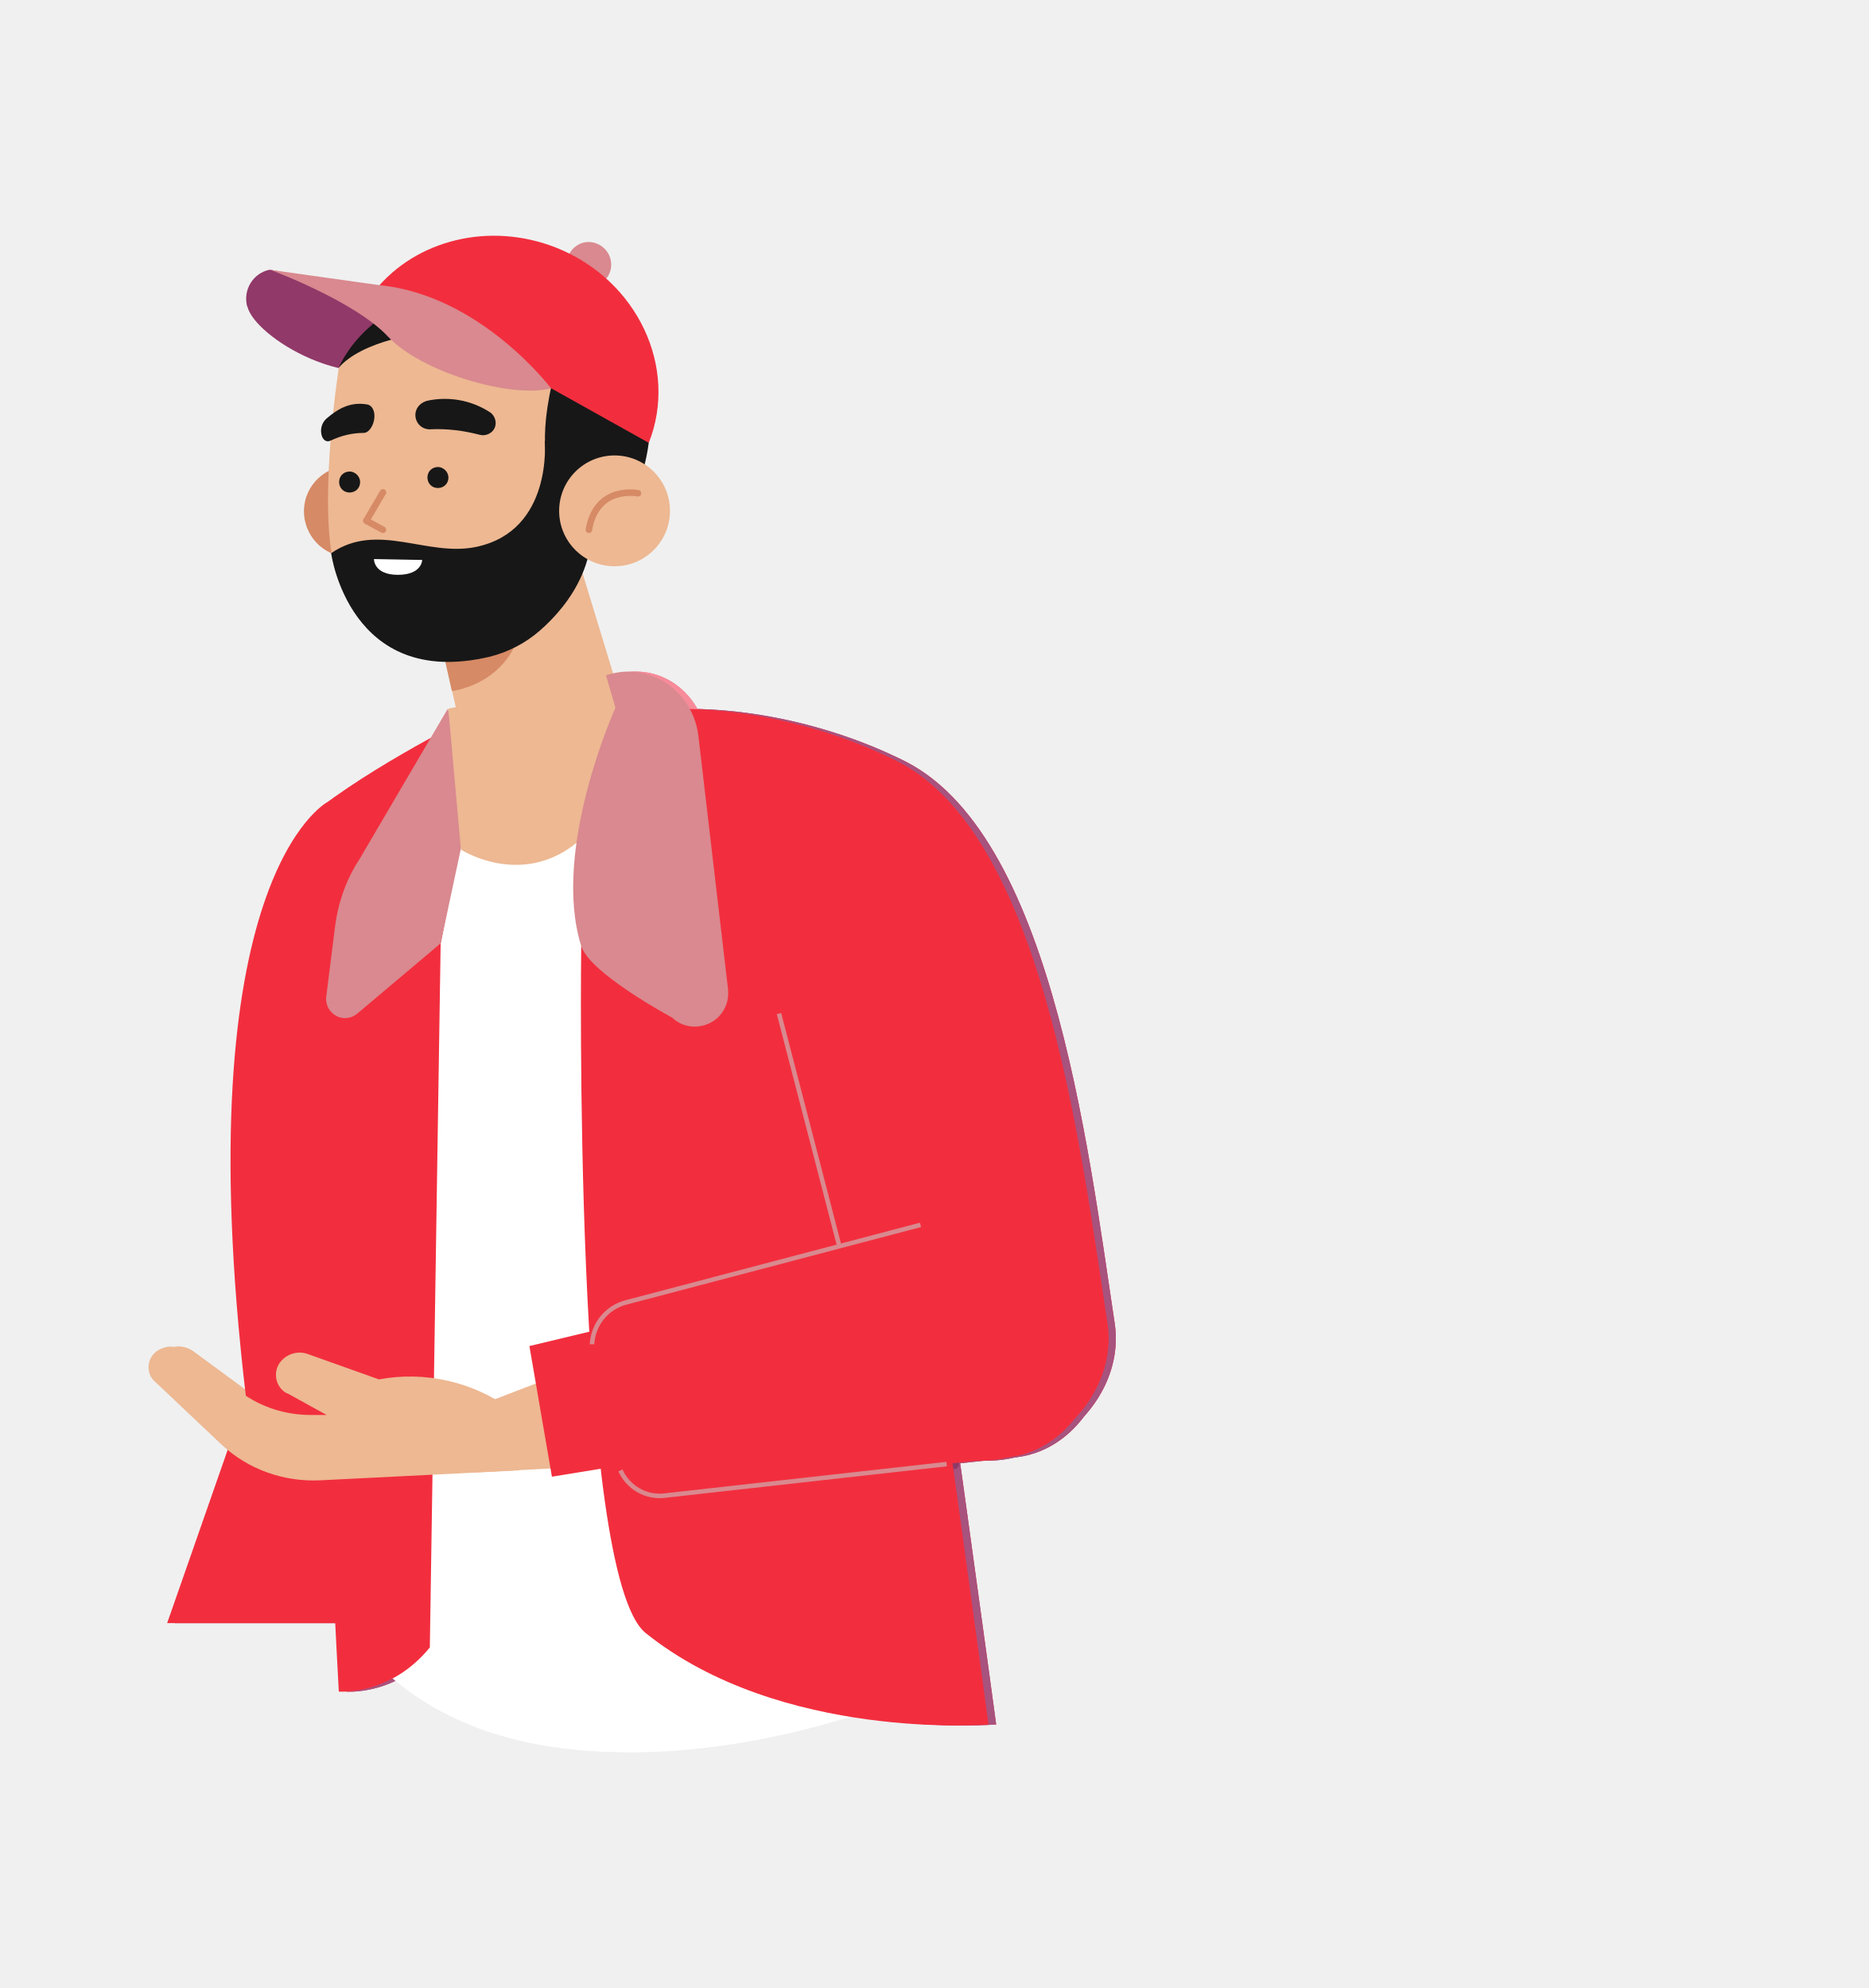
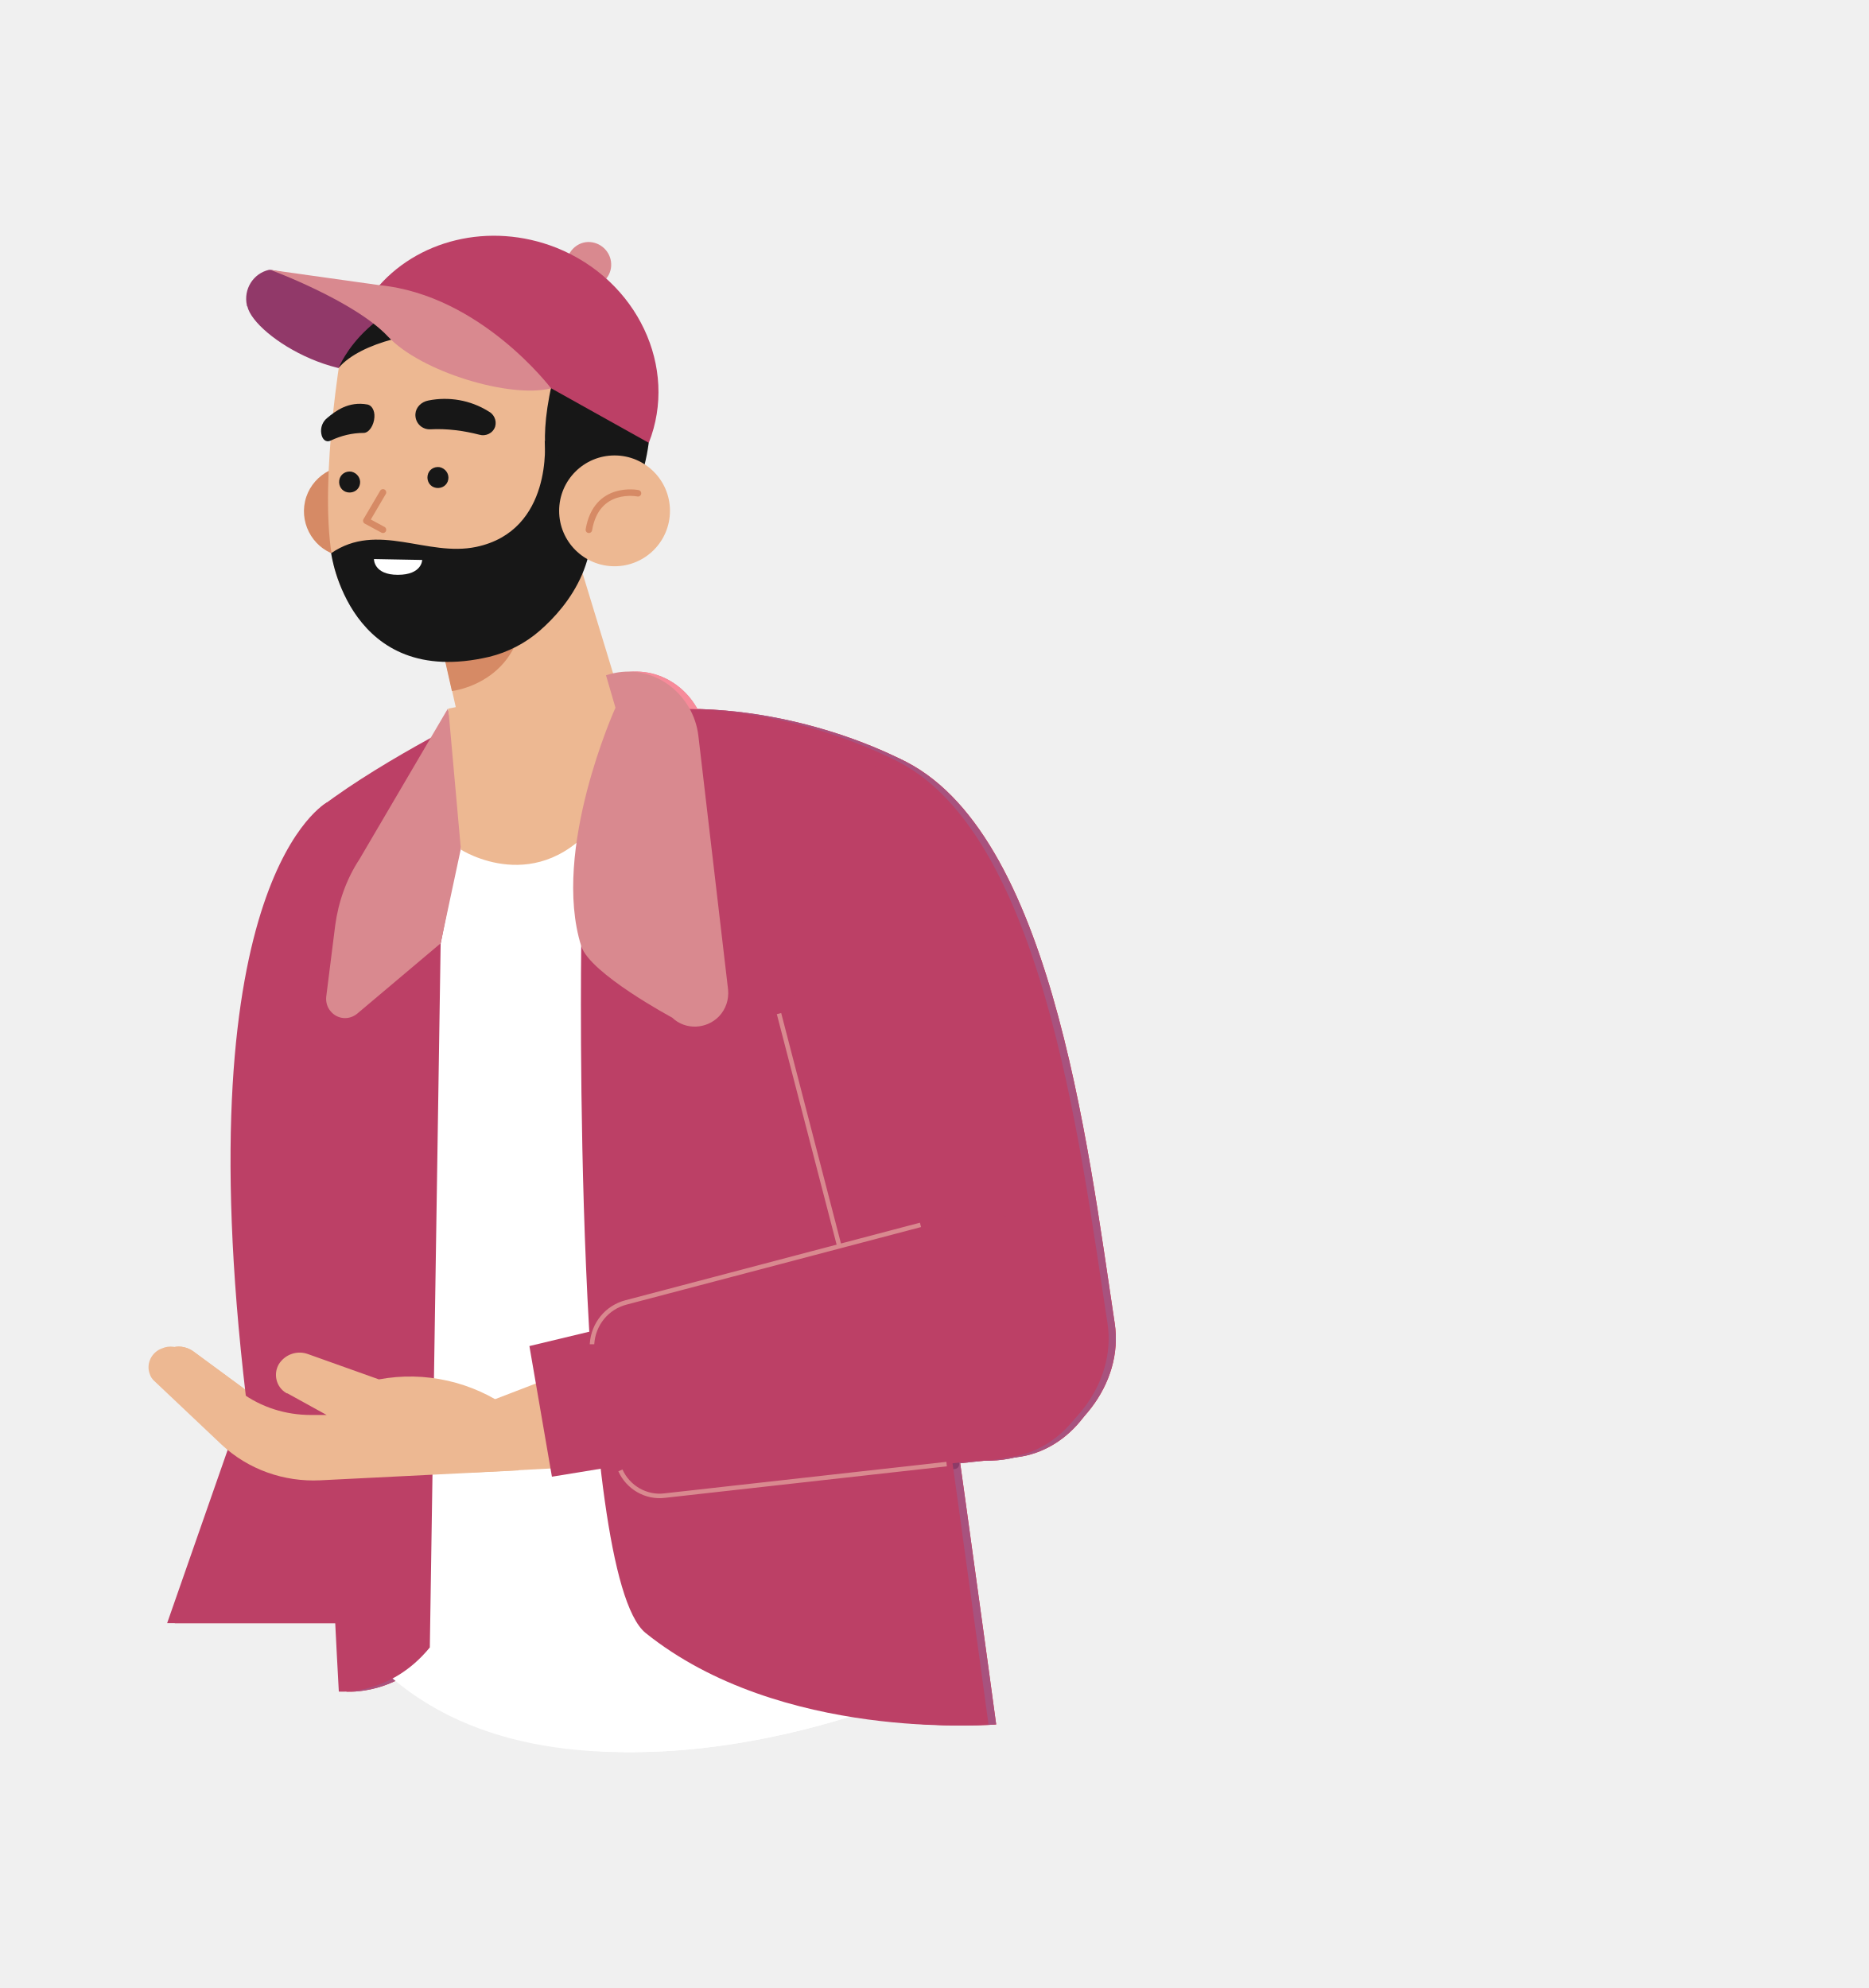
<svg xmlns="http://www.w3.org/2000/svg" version="1.1" id="Capa_1" x="0px" y="0px" viewBox="0 0 414.8 441.3" style="enable-background:new 0 0 414.8 441.3;" xml:space="preserve">
  <style type="text/css">
	.st0{fill:#FFFFFF;}
	.st1{fill:#F22E3E;}
	.st2{fill:none;}
	.st3{fill:#D9898F;}
	.st4{fill:#EDB892;}
	.st5{fill:none;stroke:#D9898F;stroke-miterlimit:10;}
	.st6{fill:#A8527E;}
	.st7{fill:none;stroke:#8C3B68;stroke-width:2.208;stroke-linecap:round;stroke-linejoin:round;}
	.st8{fill:#F78B9A;}
	.st9{fill:#913969;}
	.st10{fill:#D68A65;}
	.st11{fill:#171717;}
	.st12{fill:none;stroke:#D68A65;stroke-width:1.444;stroke-linecap:round;stroke-linejoin:round;}
+ 	.st13{fill:#BC4066;}
</style>
  <g id="_2">
    <path class="st0" d="M202.9,375.4c-1.8,2.3-81.8,34-119.8-8.4l-1.5-176.3l28.1-33.4l34.5,0.3l54.4,99.4L202.9,375.4z" />
    <path class="st1" d="M74.3,178.1c0,0-31.7,16.7-18,132.1l-17.5,50.1h45.4L93.7,246L74.3,178.1z" />
    <path class="st1" d="M99.5,209.5l-2.4,156.2c-8.8,10.8-20.2,9.8-20.2,9.8S66.3,184.2,73.1,179c14.5-11,36.7-21.7,36.7-21.7   L99.5,209.5z" />
    <line class="st2" x1="75.9" y1="360.3" x2="70.2" y2="231.3" />
    <path class="st3" d="M106,179l-6.5,30.4L81,225.1c-1.8,1.5-4.4,1.3-5.9-0.5c-0.8-0.9-1.1-2.1-1-3.2l2-15.9   c0.7-5.2,2.5-10.3,5.4-14.7l19.6-33.4L106,179z" />
    <path class="st4" d="M101.2,157.3l2.8,31.3c0,0,17.2,11.1,30.8-6.9l5.6-22.8l-4.2-8.8L101.2,157.3z" />
    <path class="st1" d="M130.7,210c0,0-1.9,139.4,14.3,152.5c30,24.1,76.1,20.3,76.1,20.3s-10.1-74.7-23-163.8l2.5-50.1   c0,0-25.3-13.9-56.3-11.2L130.7,210z" />
    <path class="st3" d="M138.3,157.1c0,0-14.3,31.5-7.6,52.9c1.9,6.1,20.2,15.9,20.2,15.9c2.9,2.8,7.6,2.6,10.4-0.3   c1.5-1.6,2.2-3.7,2-5.9l-6.6-56.4c-1.1-9.1-9.6-15.8-18.6-13.9c-0.6,0.1-1.3,0.3-1.9,0.5L138.3,157.1z" />
    <path class="st1" d="M198,167.7c0,0-38.1,35.7-9.7,108.9l4.8,25.9c2.7,14.4,16.5,24,30.9,21.3c0.5-0.1,0.9-0.2,1.4-0.3l0,0   c13.4-3.2,24.1-16.2,22-29.8C241.4,254.1,233,181.4,198,167.7z" />
    <line class="st5" x1="174.6" y1="225" x2="189.2" y2="281.3" />
    <polygon class="st4" points="154.7,294 107.4,312.2 106.4,326.9 163.1,323.9  " />
    <path class="st4" d="M115.1,312.8c-8.4-6.1-19-8.5-29.2-6.6l-15.7-5.6c-2.4-0.9-5.1,0-6.5,2.2l0,0c-1.3,2.2-0.6,5.1,1.6,6.4   c0.1,0.1,0.2,0.1,0.3,0.1l8.7,4.8h-3.5c-5.6,0-11-1.7-15.5-5l-12.5-9.2c-1.5-1-3.4-1.3-5-0.6l0,0c-2.3,0.8-3.6,3.3-2.8,5.6   c0.2,0.7,0.6,1.3,1.2,1.8l14.8,14c5.9,5.5,13.8,8.3,21.9,7.9l44-2.2L115.1,312.8z" />
    <polygon class="st1" points="136.7,294.6 119.2,298.8 124.2,327.8 143.8,324.6  " />
    <path class="st1" d="M216.3,269.2L141,289c-5.6,1.5-8.9,7.1-7.5,12.7l5.5,21.9c1.3,5.2,6.2,8.5,11.5,7.9l75-8   c12.3-1.4,20.9-13.7,20.3-26.1l0,0C245.1,283.3,230.3,266.8,216.3,269.2z" />
-     <path class="st5" d="M206,271.9l-65.2,17.2c-4.3,1.1-7.3,4.8-7.6,9.2l0,0.1" />
+     <path class="st5" d="M206,271.9l-65.2,17.2c-4.3,1.1-7.3,4.8-7.6,9.2v0.1" />
    <path class="st5" d="M211.8,325l-62.6,7c-4.1,0.5-8.1-1.8-9.8-5.6l0,0" />
    <path class="st0" d="M202.9,375.4c-1.8,2.3-81.8,34-119.8-8.4l-1.5-176.3l28.1-33.4l34.5,0.3l54.4,99.4L202.9,375.4z" />
    <path class="st6" d="M74.3,178.1c0,0-31.7,16.7-18,132.1l-17.5,50.1h45.4L93.7,246L74.3,178.1z" />
    <path class="st6" d="M99.5,209.5l-2.4,156.2c-8.8,10.8-20.2,9.8-20.2,9.8S66.3,184.2,73.1,179c14.5-11,36.7-21.7,36.7-21.7   L99.5,209.5z" />
    <line class="st7" x1="75.9" y1="360.3" x2="70.2" y2="231.3" />
    <path class="st8" d="M106,179l-6.5,30.4L81,225.1c-1.8,1.5-4.4,1.3-5.9-0.5c-0.8-0.9-1.1-2.1-1-3.2l2-15.9   c0.7-5.2,2.5-10.3,5.4-14.7l19.6-33.4L106,179z" />
    <path class="st9" d="M60.1,59.9c-0.1,0-0.2,0-0.4,0c-3.5,0.8-5.7,4.3-4.9,7.9c0,0.1,0,0.2,0.1,0.2c1.5,6.7,23.3,20.4,38.2,11.9   l-5.5-14.7L60.1,59.9z" />
-     <path class="st10" d="M87.5,115.7c-1.2,5.5-6.7,8.9-12.1,7.7c-5.5-1.2-8.9-6.7-7.7-12.1s6.7-8.9,12.1-7.7c0,0,0,0,0,0   C85.3,104.8,88.7,110.2,87.5,115.7C87.5,115.7,87.5,115.7,87.5,115.7z" />
+     <path class="st10" d="M87.5,115.7c-1.2,5.5-6.7,8.9-12.1,7.7c-5.5-1.2-8.9-6.7-7.7-12.1s6.7-8.9,12.1-7.7l0,0   C85.3,104.8,88.7,110.2,87.5,115.7L87.5,115.7z" />
    <path class="st4" d="M97.1,138.9l9,40.1l26.3-9.8c4.9-1.8,7.5-7.1,6-12.1l-15-49.2L97.1,138.9z" />
    <path class="st10" d="M100.3,153.4c0,0,17.4-1.9,15.9-22.3l-18.3,11.7L100.3,153.4z" />
    <path class="st4" d="M75.2,81.6c0,0-5.4,34.4,0,47.5S92,150,109.3,145.3c0,0,20.3-2.5,23.2-33C136.9,66.3,94.6,55.9,75.2,81.6z" />
    <path class="st11" d="M122.5,106c0,0-3.5-5.6,0-20.8S85,70.4,75.2,81.6c0,0,6.6-17,31.1-17.9s44.5,14.8,36,42.2l-6,9.6L122.5,106z" />
    <path class="st11" d="M120.9,97.8c0,0,1.9,20-15.2,23.6c-10.9,2.3-21.9-5.7-32.2,1.4c0,0,4,30.3,35.1,23c4.1-1,8-3,11.2-5.8   c6.3-5.5,15.3-16.6,10-32.7L120.9,97.8z" />
    <circle class="st4" cx="136.4" cy="113.4" r="12.3" />
    <path class="st12" d="M141.6,109.5c0,0-9.2-1.9-10.9,8.1" />
-     <path class="st11" d="M79.9,107.4c-0.2,1.3-1.4,2.1-2.7,1.9s-2.1-1.4-1.9-2.7c0.2-1.3,1.4-2.1,2.7-1.9   C79.3,105,80.1,106.2,79.9,107.4C79.9,107.4,79.9,107.4,79.9,107.4z" />
+     <path class="st11" d="M79.9,107.4c-0.2,1.3-1.4,2.1-2.7,1.9s-2.1-1.4-1.9-2.7c0.2-1.3,1.4-2.1,2.7-1.9   C79.3,105,80.1,106.2,79.9,107.4L79.9,107.4z" />
    <path class="st11" d="M99.5,106.4c-0.2,1.3-1.4,2.1-2.7,1.9s-2.1-1.4-1.9-2.7c0.2-1.3,1.4-2.1,2.7-1.9   C98.9,104,99.7,105.2,99.5,106.4z" />
    <polyline class="st12" points="85,109.3 81.3,115.6 85,117.6  " />
    <path class="st11" d="M92.2,91.9L92.2,91.9c-0.1,1.8,1.2,3.3,3,3.4c0.1,0,0.2,0,0.3,0c3.7-0.2,7.4,0.3,10.9,1.2   c1.4,0.4,3-0.3,3.5-1.8l0,0c0.4-1.4-0.3-2.8-1.5-3.4c-4-2.5-8.8-3.3-13.3-2.4C93.5,89.2,92.3,90.4,92.2,91.9z" />
    <path class="st11" d="M83.1,92.6L83.1,92.6c-0.1,1.8-1.2,3.5-2.4,3.5c-2.5,0-5,0.6-7.3,1.7c-1,0.5-1.9-0.2-2.1-1.6l0,0   c-0.2-1.3,0.3-2.6,1.3-3.4c1.8-1.5,4.7-3.8,9-3C82.5,90,83.2,91.1,83.1,92.6z" />
    <path class="st0" d="M83,124.1l10.7,0.2c0,0,0,3.3-5.4,3.3S83,124.1,83,124.1z" />
-     <path class="st3" d="M135.6,59.5c-0.4,2.7-3,4.6-5.7,4.1s-4.6-3-4.1-5.7s3-4.6,5.7-4.1c0,0,0,0,0,0C134.2,54.3,136,56.8,135.6,59.5   z" />
-     <path class="st1" d="M123.5,55c18,7.2,27.1,26.6,20.5,43.3L83.3,64.4C92.3,53.3,108.6,49.1,123.5,55z" />
-     <path class="st3" d="M122.3,86.2c0,0-15.6-20.7-38.1-22.9l-24.2-3.4c0,0,18.7,6.9,26.1,14.8S113.3,88.5,122.3,86.2z" />
+     <path class="st3" d="M135.6,59.5c-0.4,2.7-3,4.6-5.7,4.1s-4.6-3-4.1-5.7s3-4.6,5.7-4.1l0,0C134.2,54.3,136,56.8,135.6,59.5z" />
+     <path class="st13" d="M123.5,55c18,7.2,27.1,26.6,20.5,43.3L83.3,64.4C92.3,53.3,108.6,49.1,123.5,55z" />
+     <path class="st3" d="M122.3,86.2c0,0-15.6-20.7-38.1-22.9L60,59.9c0,0,18.7,6.9,26.1,14.8S113.3,88.5,122.3,86.2z" />
    <path class="st4" d="M106,179l-2,9.5c0,0,17.2,11.1,30.8-6.9l3.5-24.6L106,179z" />
    <path class="st6" d="M130.7,210c0,0-1.9,139.4,14.3,152.5c30,24.1,76.1,20.3,76.1,20.3s-10.1-74.7-23-163.8l2.5-50.1   c0,0-25.3-13.9-56.3-11.2L130.7,210z" />
    <path class="st8" d="M138.3,157.1c0,0-14.3,31.5-7.6,52.9c1.9,6.1,20.2,15.9,20.2,15.9c2.9,2.8,7.6,2.6,10.4-0.3   c1.5-1.6,2.2-3.7,2-5.9l-6.6-56.4c-1.1-9.1-9.6-15.8-18.6-13.9c-0.6,0.1-1.3,0.3-1.9,0.5L138.3,157.1z" />
    <path class="st6" d="M198,167.7c0,0-38.1,35.7-9.7,108.9l4.8,25.9c2.7,14.4,16.5,24,30.9,21.3c0.5-0.1,0.9-0.2,1.4-0.3l0,0   c13.4-3.2,24.1-16.2,22-29.8C241.4,254.1,233,181.4,198,167.7z" />
    <line class="st7" x1="174.6" y1="225" x2="189.2" y2="281.3" />
    <polygon class="st4" points="154.7,294 107.4,312.2 106.4,326.9 163.1,323.9  " />
    <path class="st4" d="M115.1,312.8c-8.4-6.1-19-8.5-29.2-6.6l-15.7-5.6c-2.4-0.9-5.1,0-6.5,2.2l0,0c-1.3,2.2-0.6,5.1,1.6,6.4   c0.1,0.1,0.2,0.1,0.3,0.1l8.7,4.8h-3.5c-5.6,0-11-1.7-15.5-5l-12.5-9.2c-1.5-1-3.4-1.3-5-0.6l0,0c-2.3,0.8-3.6,3.3-2.8,5.6   c0.2,0.7,0.6,1.3,1.2,1.8l14.8,14c5.9,5.5,13.8,8.3,21.9,7.9l44-2.2L115.1,312.8z" />
    <polygon class="st0" points="136.7,294.6 119.2,298.8 124.2,327.8 143.8,324.6  " />
    <path class="st6" d="M216.3,269.2L141,289c-5.6,1.5-8.9,7.1-7.5,12.7l5.5,21.9c1.3,5.2,6.2,8.5,11.5,7.9l75-8   c12.3-1.4,20.9-13.7,20.3-26.1l0,0C245.1,283.3,230.3,266.8,216.3,269.2z" />
-     <path class="st7" d="M206,271.9l-65.2,17.2c-4.3,1.1-7.3,4.8-7.6,9.2l0,0.1" />
+     <path class="st7" d="M206,271.9l-65.2,17.2c-4.3,1.1-7.3,4.8-7.6,9.2v0.1" />
    <path class="st7" d="M211.8,325l-62.6,7c-4.1,0.5-8.1-1.8-9.8-5.6l0,0" />
    <path class="st0" d="M201.2,375.4c-1.8,2.3-81.8,34-119.8-8.4l-1.5-176.3l28.1-33.4l34.5,0.3L197,257L201.2,375.4z" />
-     <path class="st1" d="M72.6,178.1c0,0-31.7,16.7-18,132.1l-17.5,50.1h45.4L92,246L72.6,178.1z" />
-     <path class="st1" d="M97.8,209.5l-2.4,156.2c-8.8,10.8-20.2,9.8-20.2,9.8S64.6,184.2,71.4,179c14.5-11,36.7-21.7,36.7-21.7   L97.8,209.5z" />
+     <path class="st13" d="M72.6,178.1c0,0-31.7,16.7-18,132.1l-17.5,50.1h45.4L92,246L72.6,178.1z" />
+     <path class="st13" d="M97.8,209.5l-2.4,156.2c-8.8,10.8-20.2,9.8-20.2,9.8S64.6,184.2,71.4,179c14.5-11,36.7-21.7,36.7-21.7   L97.8,209.5z" />
    <line class="st2" x1="74.2" y1="360.3" x2="68.4" y2="231.3" />
-     <path class="st3" d="M104.3,179l-6.5,30.4l-18.5,15.6c-1.8,1.5-4.4,1.3-5.9-0.5c-0.8-0.9-1.1-2.1-1-3.2l2-15.9   c0.7-5.2,2.5-10.3,5.4-14.7l19.6-33.4L104.3,179z" />
+     <path class="st3" d="M104.3,179l-6.5,30.4L79.3,225c-1.8,1.5-4.4,1.3-5.9-0.5c-0.8-0.9-1.1-2.1-1-3.2l2-15.9   c0.7-5.2,2.5-10.3,5.4-14.7l19.6-33.4L104.3,179z" />
    <path class="st4" d="M99.5,157.3l2.8,31.3c0,0,17.2,11.1,30.8-6.9l5.6-22.8l-4.2-8.8L99.5,157.3z" />
-     <path class="st1" d="M129,210c0,0-1.9,139.4,14.3,152.5c30,24.1,76.1,20.3,76.1,20.3s-10.1-74.7-23-163.8l2.5-50.1   c0,0-25.3-13.9-56.3-11.2L129,210z" />
+     <path class="st13" d="M129,210c0,0-1.9,139.4,14.3,152.5c30,24.1,76.1,20.3,76.1,20.3s-10.1-74.7-23-163.8l2.5-50.1   c0,0-25.3-13.9-56.3-11.2L129,210z" />
    <path class="st3" d="M136.6,157.1c0,0-14.3,31.5-7.6,52.9c1.9,6.1,20.2,15.9,20.2,15.9c2.9,2.8,7.6,2.6,10.4-0.3   c1.5-1.6,2.2-3.7,2-5.9l-6.6-56.4c-1.1-9.1-9.6-15.8-18.6-13.9c-0.6,0.1-1.2,0.3-1.9,0.5L136.6,157.1z" />
-     <path class="st1" d="M196.3,167.7c0,0-38.1,35.7-9.7,108.9l4.8,25.9c2.7,14.4,16.5,24,31,21.3c0.5-0.1,0.9-0.2,1.4-0.3l0,0   c13.4-3.2,24.1-16.2,22-29.8C239.7,254.1,231.2,181.4,196.3,167.7z" />
+     <path class="st13" d="M196.3,167.7c0,0-38.1,35.7-9.7,108.9l4.8,25.9c2.7,14.4,16.5,24,31,21.3c0.5-0.1,0.9-0.2,1.4-0.3l0,0   c13.4-3.2,24.1-16.2,22-29.8C239.7,254.1,231.2,181.4,196.3,167.7z" />
    <line class="st5" x1="172.9" y1="225" x2="187.5" y2="281.3" />
    <polygon class="st4" points="153,294 105.7,312.2 104.7,326.9 161.4,323.9  " />
-     <path class="st4" d="M113.3,312.8c-8.4-6.1-19-8.5-29.2-6.6l-15.7-5.6c-2.4-0.9-5.1,0-6.5,2.2l0,0c-1.3,2.2-0.6,5.1,1.6,6.4   c0.1,0.1,0.2,0.1,0.3,0.1l8.7,4.8H69c-5.6,0-11-1.7-15.5-5l-12.5-9.2c-1.5-1-3.4-1.3-5-0.6l0,0c-2.3,0.8-3.6,3.3-2.8,5.6   c0.2,0.7,0.6,1.3,1.2,1.8l14.8,14c5.9,5.5,13.8,8.3,21.9,7.9l44-2.2L113.3,312.8z" />
-     <polygon class="st1" points="135,294.6 117.5,298.8 122.5,327.8 142.1,324.6  " />
-     <path class="st1" d="M214.6,269.2L139.3,289c-5.6,1.5-8.9,7.1-7.5,12.7l5.5,21.9c1.3,5.2,6.2,8.5,11.5,7.9l75-8   c12.3-1.4,20.9-13.7,20.3-26.1l0,0C243.4,283.3,228.6,266.8,214.6,269.2z" />
-     <path class="st5" d="M204.3,271.9L139,289.1c-4.3,1.1-7.3,4.8-7.6,9.2l0,0.1" />
+     <path class="st4" d="M113.3,312.8c-8.4-6.1-19-8.5-29.2-6.6l-15.7-5.6c-2.4-0.9-5.1,0-6.5,2.2l0,0c-1.3,2.2-0.6,5.1,1.6,6.4   c0.1,0.1,0.2,0.1,0.3,0.1l8.7,4.8H69c-5.6,0-11-1.7-15.5-5L41,299.9c-1.5-1-3.4-1.3-5-0.6l0,0c-2.3,0.8-3.6,3.3-2.8,5.6   c0.2,0.7,0.6,1.3,1.2,1.8l14.8,14c5.9,5.5,13.8,8.3,21.9,7.9l44-2.2L113.3,312.8z" />
+     <polygon class="st13" points="135,294.6 117.5,298.8 122.5,327.8 142.1,324.6  " />
+     <path class="st13" d="M214.6,269.2L139.3,289c-5.6,1.5-8.9,7.1-7.5,12.7l5.5,21.9c1.3,5.2,6.2,8.5,11.5,7.9l75-8   c12.3-1.4,20.9-13.7,20.3-26.1l0,0C243.4,283.3,228.6,266.8,214.6,269.2z" />
+     <path class="st5" d="M204.3,271.9L139,289.1c-4.3,1.1-7.3,4.8-7.6,9.2v0.1" />
    <path class="st5" d="M210.1,325l-62.6,7c-4.1,0.5-8.1-1.8-9.8-5.6l0,0" />
  </g>
</svg>
